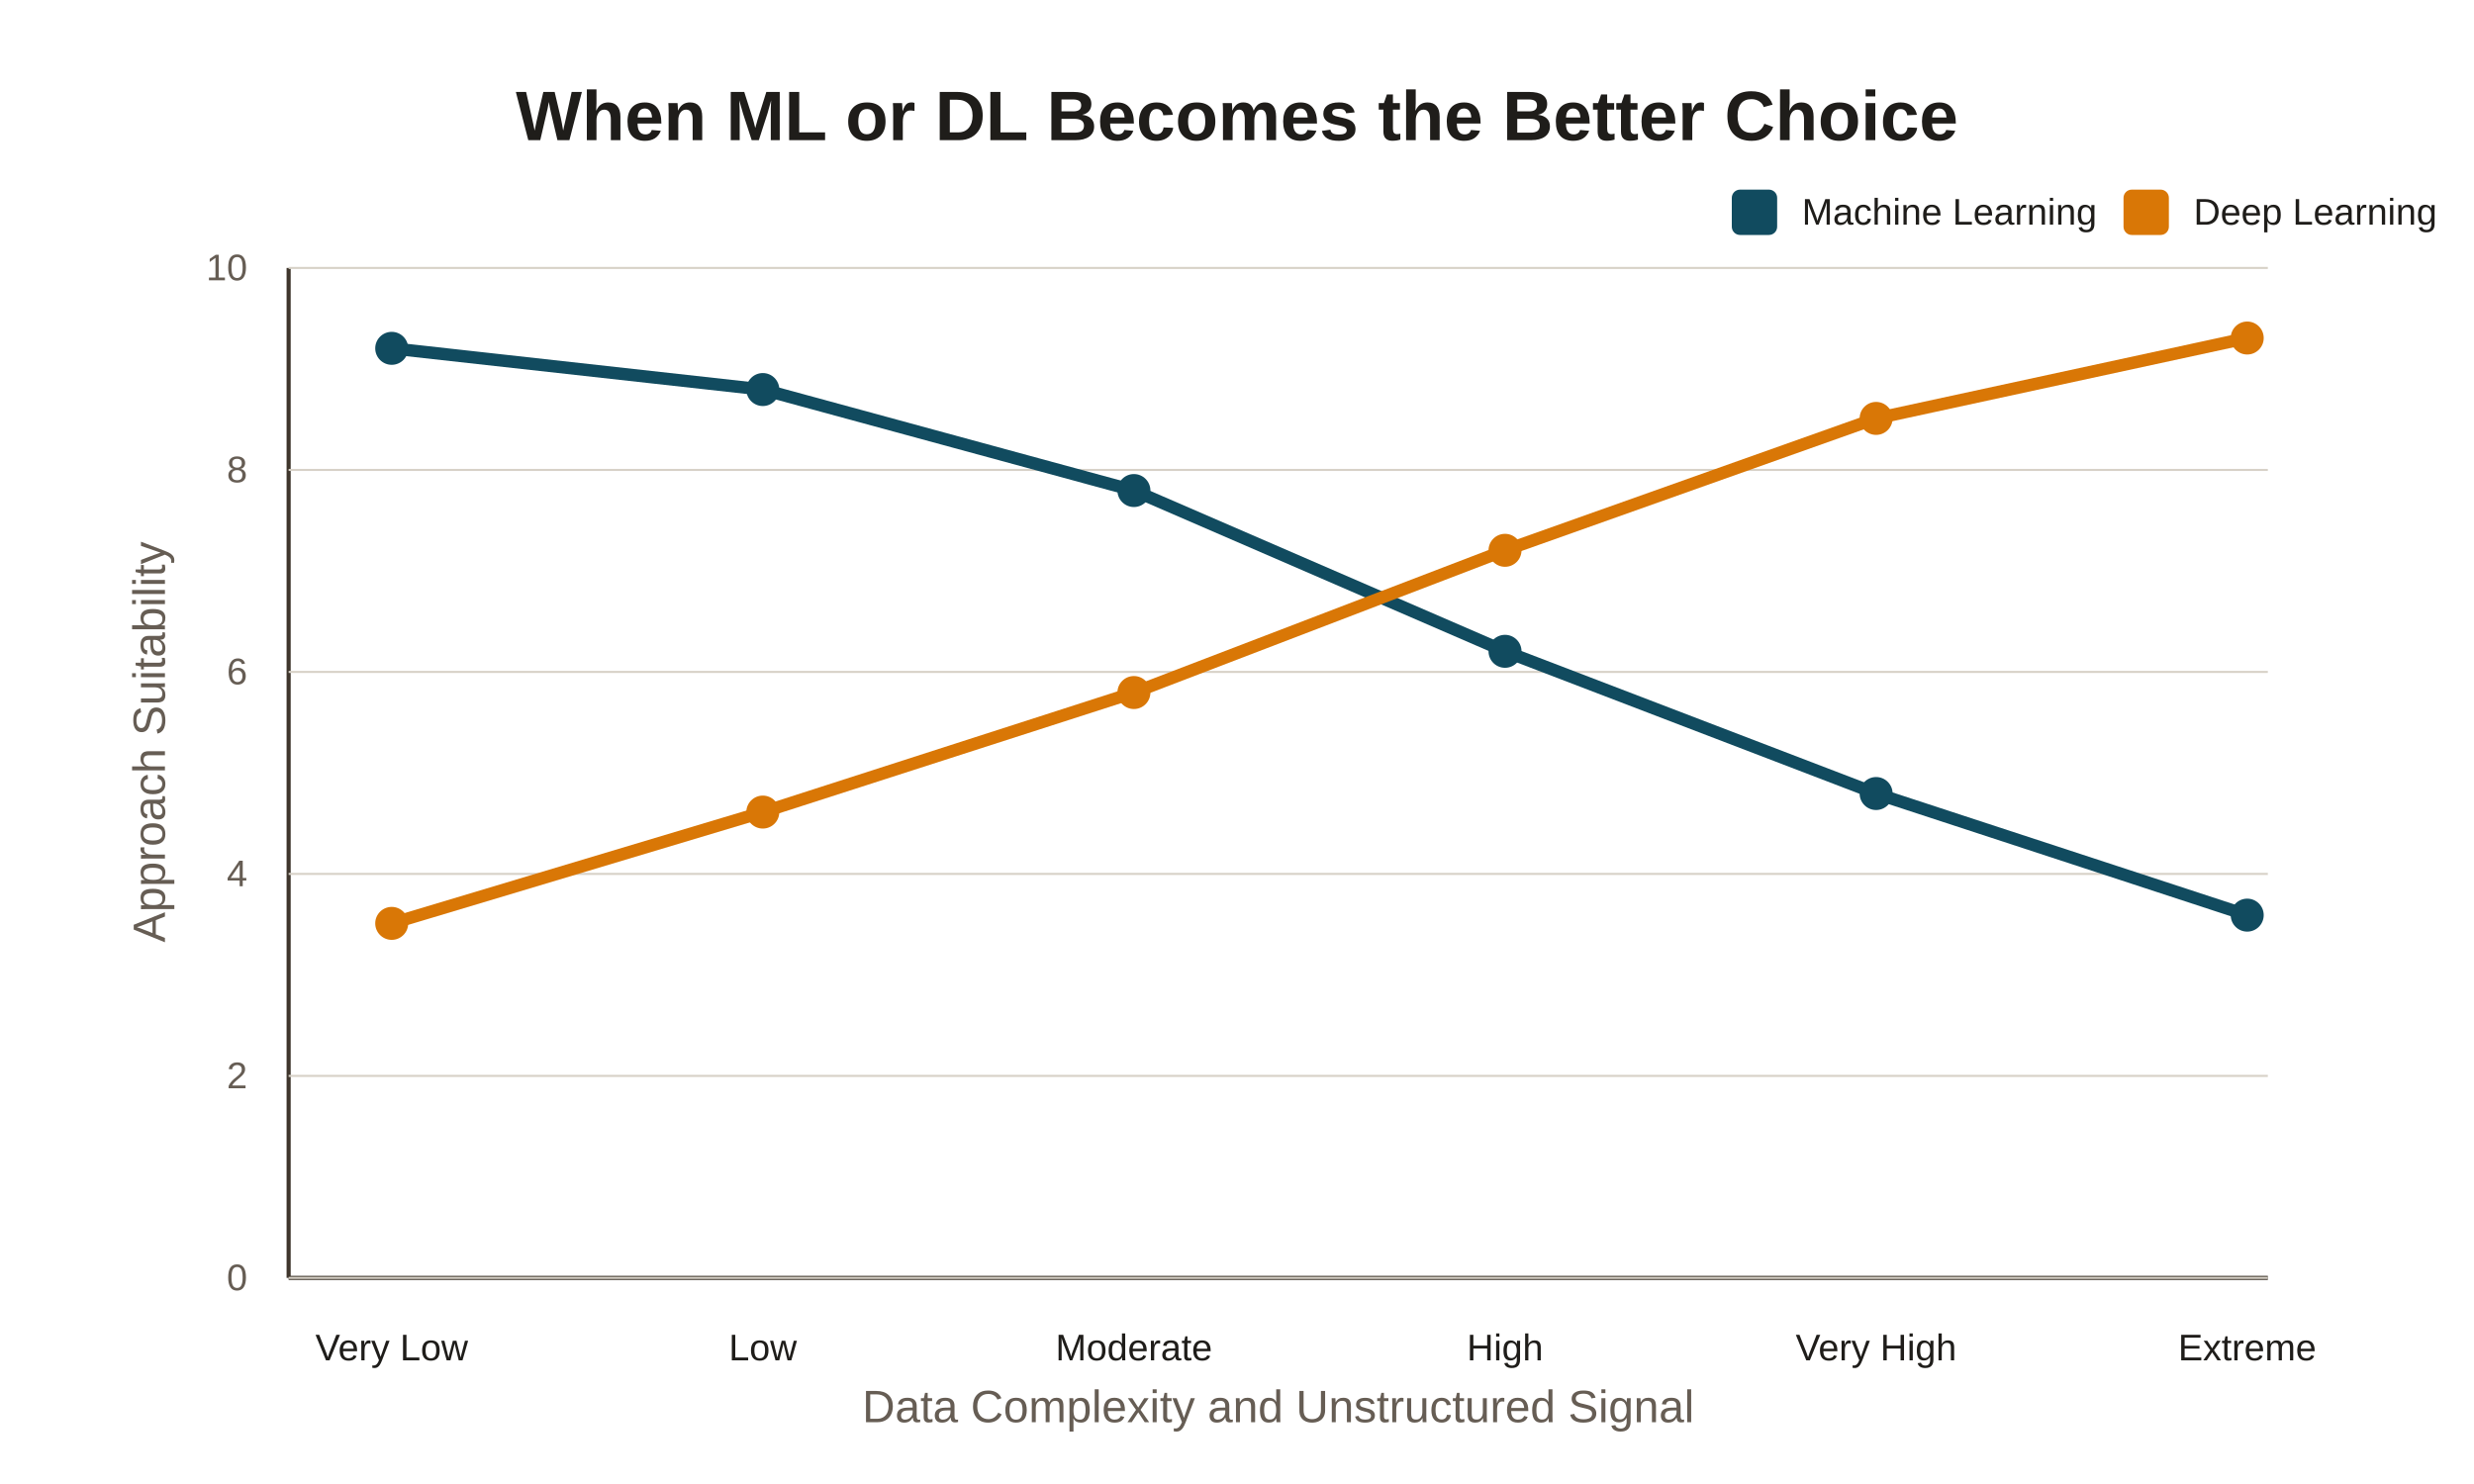
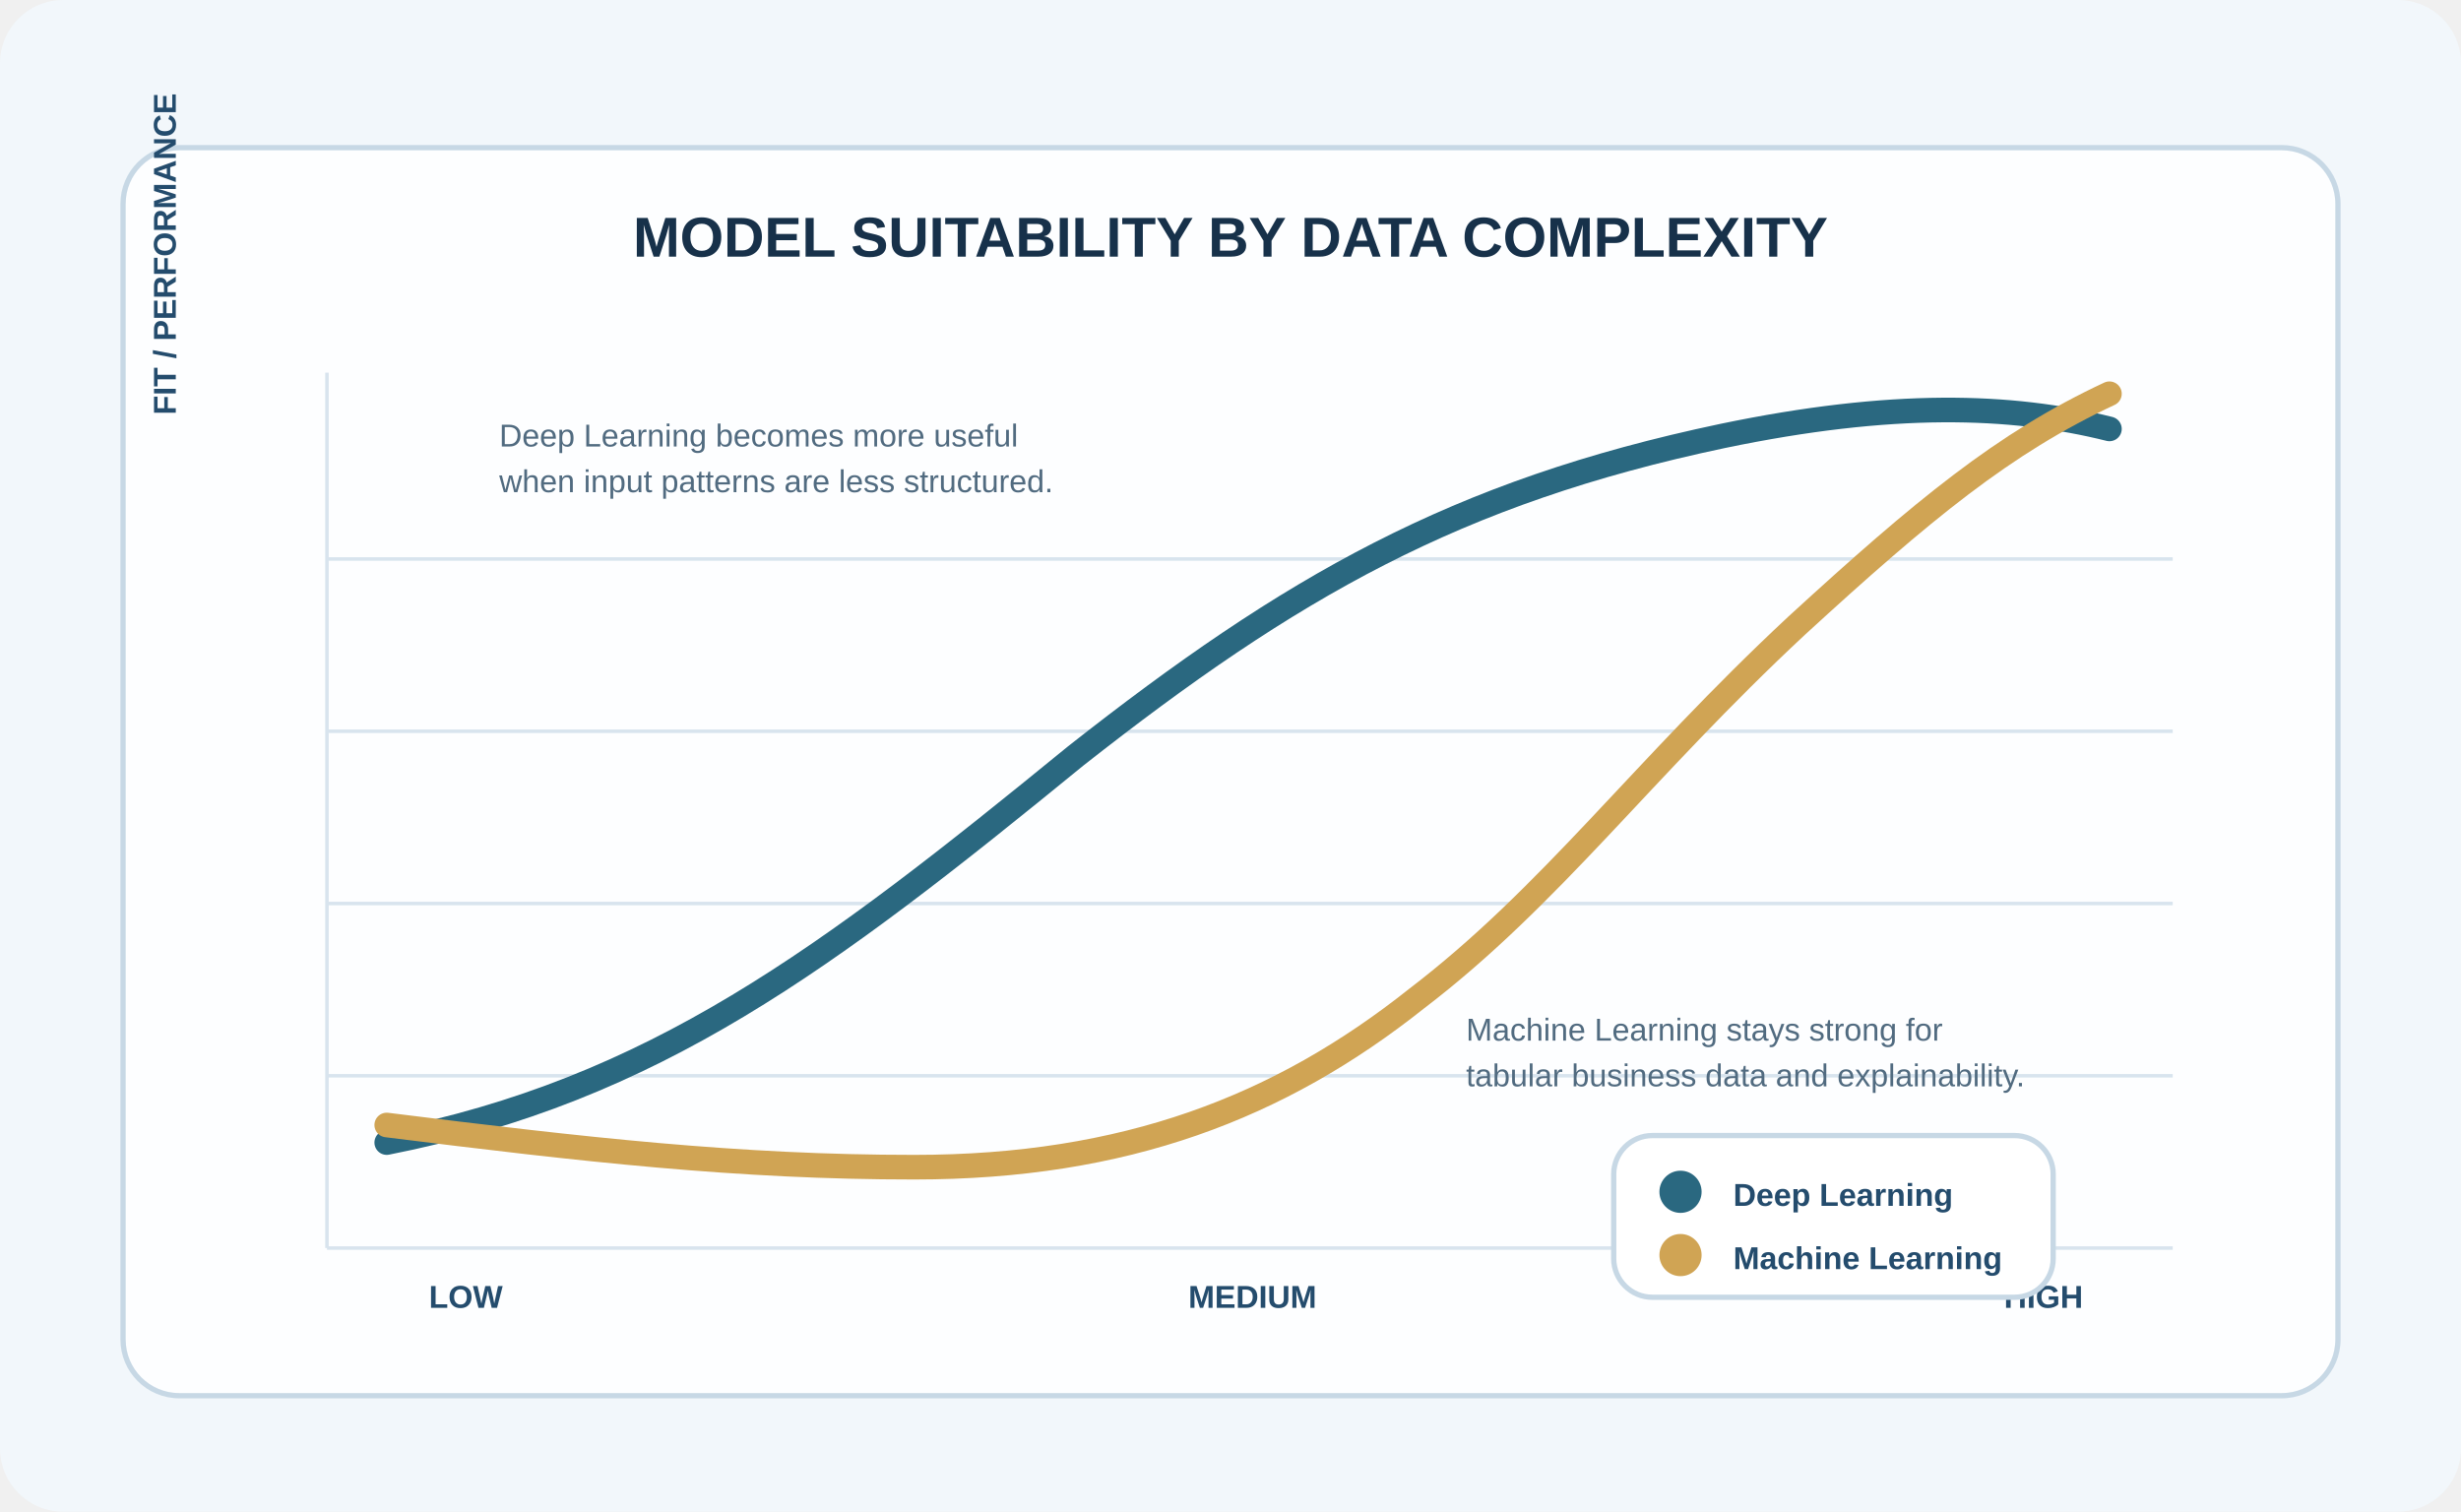
- <svg xmlns="http://www.w3.org/2000/svg" width="1200" height="720" viewBox="0 0 1200 720" fill="none">
-   <rect width="1200" height="720" fill="#FFFFFF" />
-   <text x="600" y="68" text-anchor="middle" font-family="Arial, sans-serif" font-size="34" font-weight="700" fill="#1F1D1A">When ML or DL Becomes the Better Choice</text>
-   <text x="80" y="360" transform="rotate(-90 80 360)" text-anchor="middle" font-family="Arial, sans-serif" font-size="22" fill="#665D54">Approach Suitability</text>
-   <text x="620" y="690" text-anchor="middle" font-family="Arial, sans-serif" font-size="22" fill="#665D54">Data Complexity and Unstructured Signal</text>
-   <line x1="140" y1="620" x2="1100" y2="620" stroke="#3F362C" stroke-width="2" />
-   <line x1="140" y1="130" x2="140" y2="620" stroke="#3F362C" stroke-width="2" />
-   <g stroke="#D7D1C7" stroke-width="1">
-     <line x1="140" y1="620" x2="1100" y2="620" />
-     <line x1="140" y1="522" x2="1100" y2="522" />
-     <line x1="140" y1="424" x2="1100" y2="424" />
-     <line x1="140" y1="326" x2="1100" y2="326" />
-     <line x1="140" y1="228" x2="1100" y2="228" />
-     <line x1="140" y1="130" x2="1100" y2="130" />
+ <svg xmlns="http://www.w3.org/2000/svg" width="1400" height="860" viewBox="0 0 1400 860" fill="none">
+   <rect width="1400" height="860" rx="36" fill="#F2F7FB" />
+   <rect x="70" y="84" width="1260" height="710" rx="32" fill="#FDFEFF" stroke="#C7D8E5" stroke-width="3" />
+   <text x="700" y="146" fill="#17314A" font-family="Arial, sans-serif" font-size="32" font-weight="700" text-anchor="middle">MODEL SUITABILITY BY DATA COMPLEXITY</text>
+   <g stroke="#D8E4EE" stroke-width="2">
+     <path d="M186 212V710" />
+     <path d="M186 710H1236" />
+     <path d="M186 612H1236" />
+     <path d="M186 514H1236" />
+     <path d="M186 416H1236" />
+     <path d="M186 318H1236" />
  </g>
-   <g font-family="Arial, sans-serif" font-size="18" fill="#665D54">
-     <text x="120" y="626" text-anchor="end">0</text>
-     <text x="120" y="528" text-anchor="end">2</text>
-     <text x="120" y="430" text-anchor="end">4</text>
-     <text x="120" y="332" text-anchor="end">6</text>
-     <text x="120" y="234" text-anchor="end">8</text>
-     <text x="120" y="136" text-anchor="end">10</text>
+   <path d="M220 650C372 620 470 546 612 430C734 334 828 280 980 248C1076 228 1144 230 1200 244" stroke="#2A6880" stroke-width="14" stroke-linecap="round" />
+   <path d="M220 640C332 654 420 664 520 664C640 664 728 630 806 568C882 510 934 438 1022 356C1094 290 1140 252 1200 224" stroke="#D0A454" stroke-width="14" stroke-linecap="round" />
+   <g fill="#244C6D" font-family="Arial, sans-serif" font-size="18" font-weight="700">
+     <text x="244" y="744">LOW</text>
+     <text x="676" y="744">MEDIUM</text>
+     <text x="1140" y="744">HIGH</text>
+     <text x="100" y="236" transform="rotate(-90 100 236)">FIT / PERFORMANCE</text>
  </g>
-   <g font-family="Arial, sans-serif" font-size="18" fill="#1F1D1A">
-     <text x="190" y="660" text-anchor="middle">Very Low</text>
-     <text x="370" y="660" text-anchor="middle">Low</text>
-     <text x="550" y="660" text-anchor="middle">Moderate</text>
-     <text x="730" y="660" text-anchor="middle">High</text>
-     <text x="910" y="660" text-anchor="middle">Very High</text>
-     <text x="1090" y="660" text-anchor="middle">Extreme</text>
+   <g fill="#516B80" font-family="Arial, sans-serif" font-size="18">
+     <text x="284" y="254">Deep Learning becomes more useful</text>
+     <text x="284" y="280">when input patterns are less structured.</text>
+     <text x="834" y="592">Machine Learning stays strong for</text>
+     <text x="834" y="618">tabular business data and explainability.</text>
  </g>
-   <polyline points="190,169 370,189 550,238 730,316 910,385 1090,444" fill="none" stroke="#114B5F" stroke-width="6" stroke-linecap="round" stroke-linejoin="round" />
-   <polyline points="190,448 370,394 550,336 730,267 910,203 1090,164" fill="none" stroke="#D97706" stroke-width="6" stroke-linecap="round" stroke-linejoin="round" />
-   <g fill="#114B5F">
-     <circle cx="190" cy="169" r="8" />
-     <circle cx="370" cy="189" r="8" />
-     <circle cx="550" cy="238" r="8" />
-     <circle cx="730" cy="316" r="8" />
-     <circle cx="910" cy="385" r="8" />
-     <circle cx="1090" cy="444" r="8" />
-   </g>
-   <g fill="#D97706">
-     <circle cx="190" cy="448" r="8" />
-     <circle cx="370" cy="394" r="8" />
-     <circle cx="550" cy="336" r="8" />
-     <circle cx="730" cy="267" r="8" />
-     <circle cx="910" cy="203" r="8" />
-     <circle cx="1090" cy="164" r="8" />
-   </g>
-   <g>
-     <rect x="840" y="92" width="22" height="22" rx="4" fill="#114B5F" />
-     <text x="874" y="109" font-family="Arial, sans-serif" font-size="18" fill="#1F1D1A">Machine Learning</text>
-     <rect x="1030" y="92" width="22" height="22" rx="4" fill="#D97706" />
-     <text x="1064" y="109" font-family="Arial, sans-serif" font-size="18" fill="#1F1D1A">Deep Learning</text>
-   </g>
+   <rect x="918" y="646" width="250" height="92" rx="22" fill="#FFFFFF" stroke="#C7D8E5" stroke-width="3" />
+   <circle cx="956" cy="678" r="12" fill="#2A6880" />
+   <text x="986" y="686" fill="#244C6D" font-family="Arial, sans-serif" font-size="18" font-weight="700">Deep Learning</text>
+   <circle cx="956" cy="714" r="12" fill="#D0A454" />
+   <text x="986" y="722" fill="#244C6D" font-family="Arial, sans-serif" font-size="18" font-weight="700">Machine Learning</text>
</svg>
